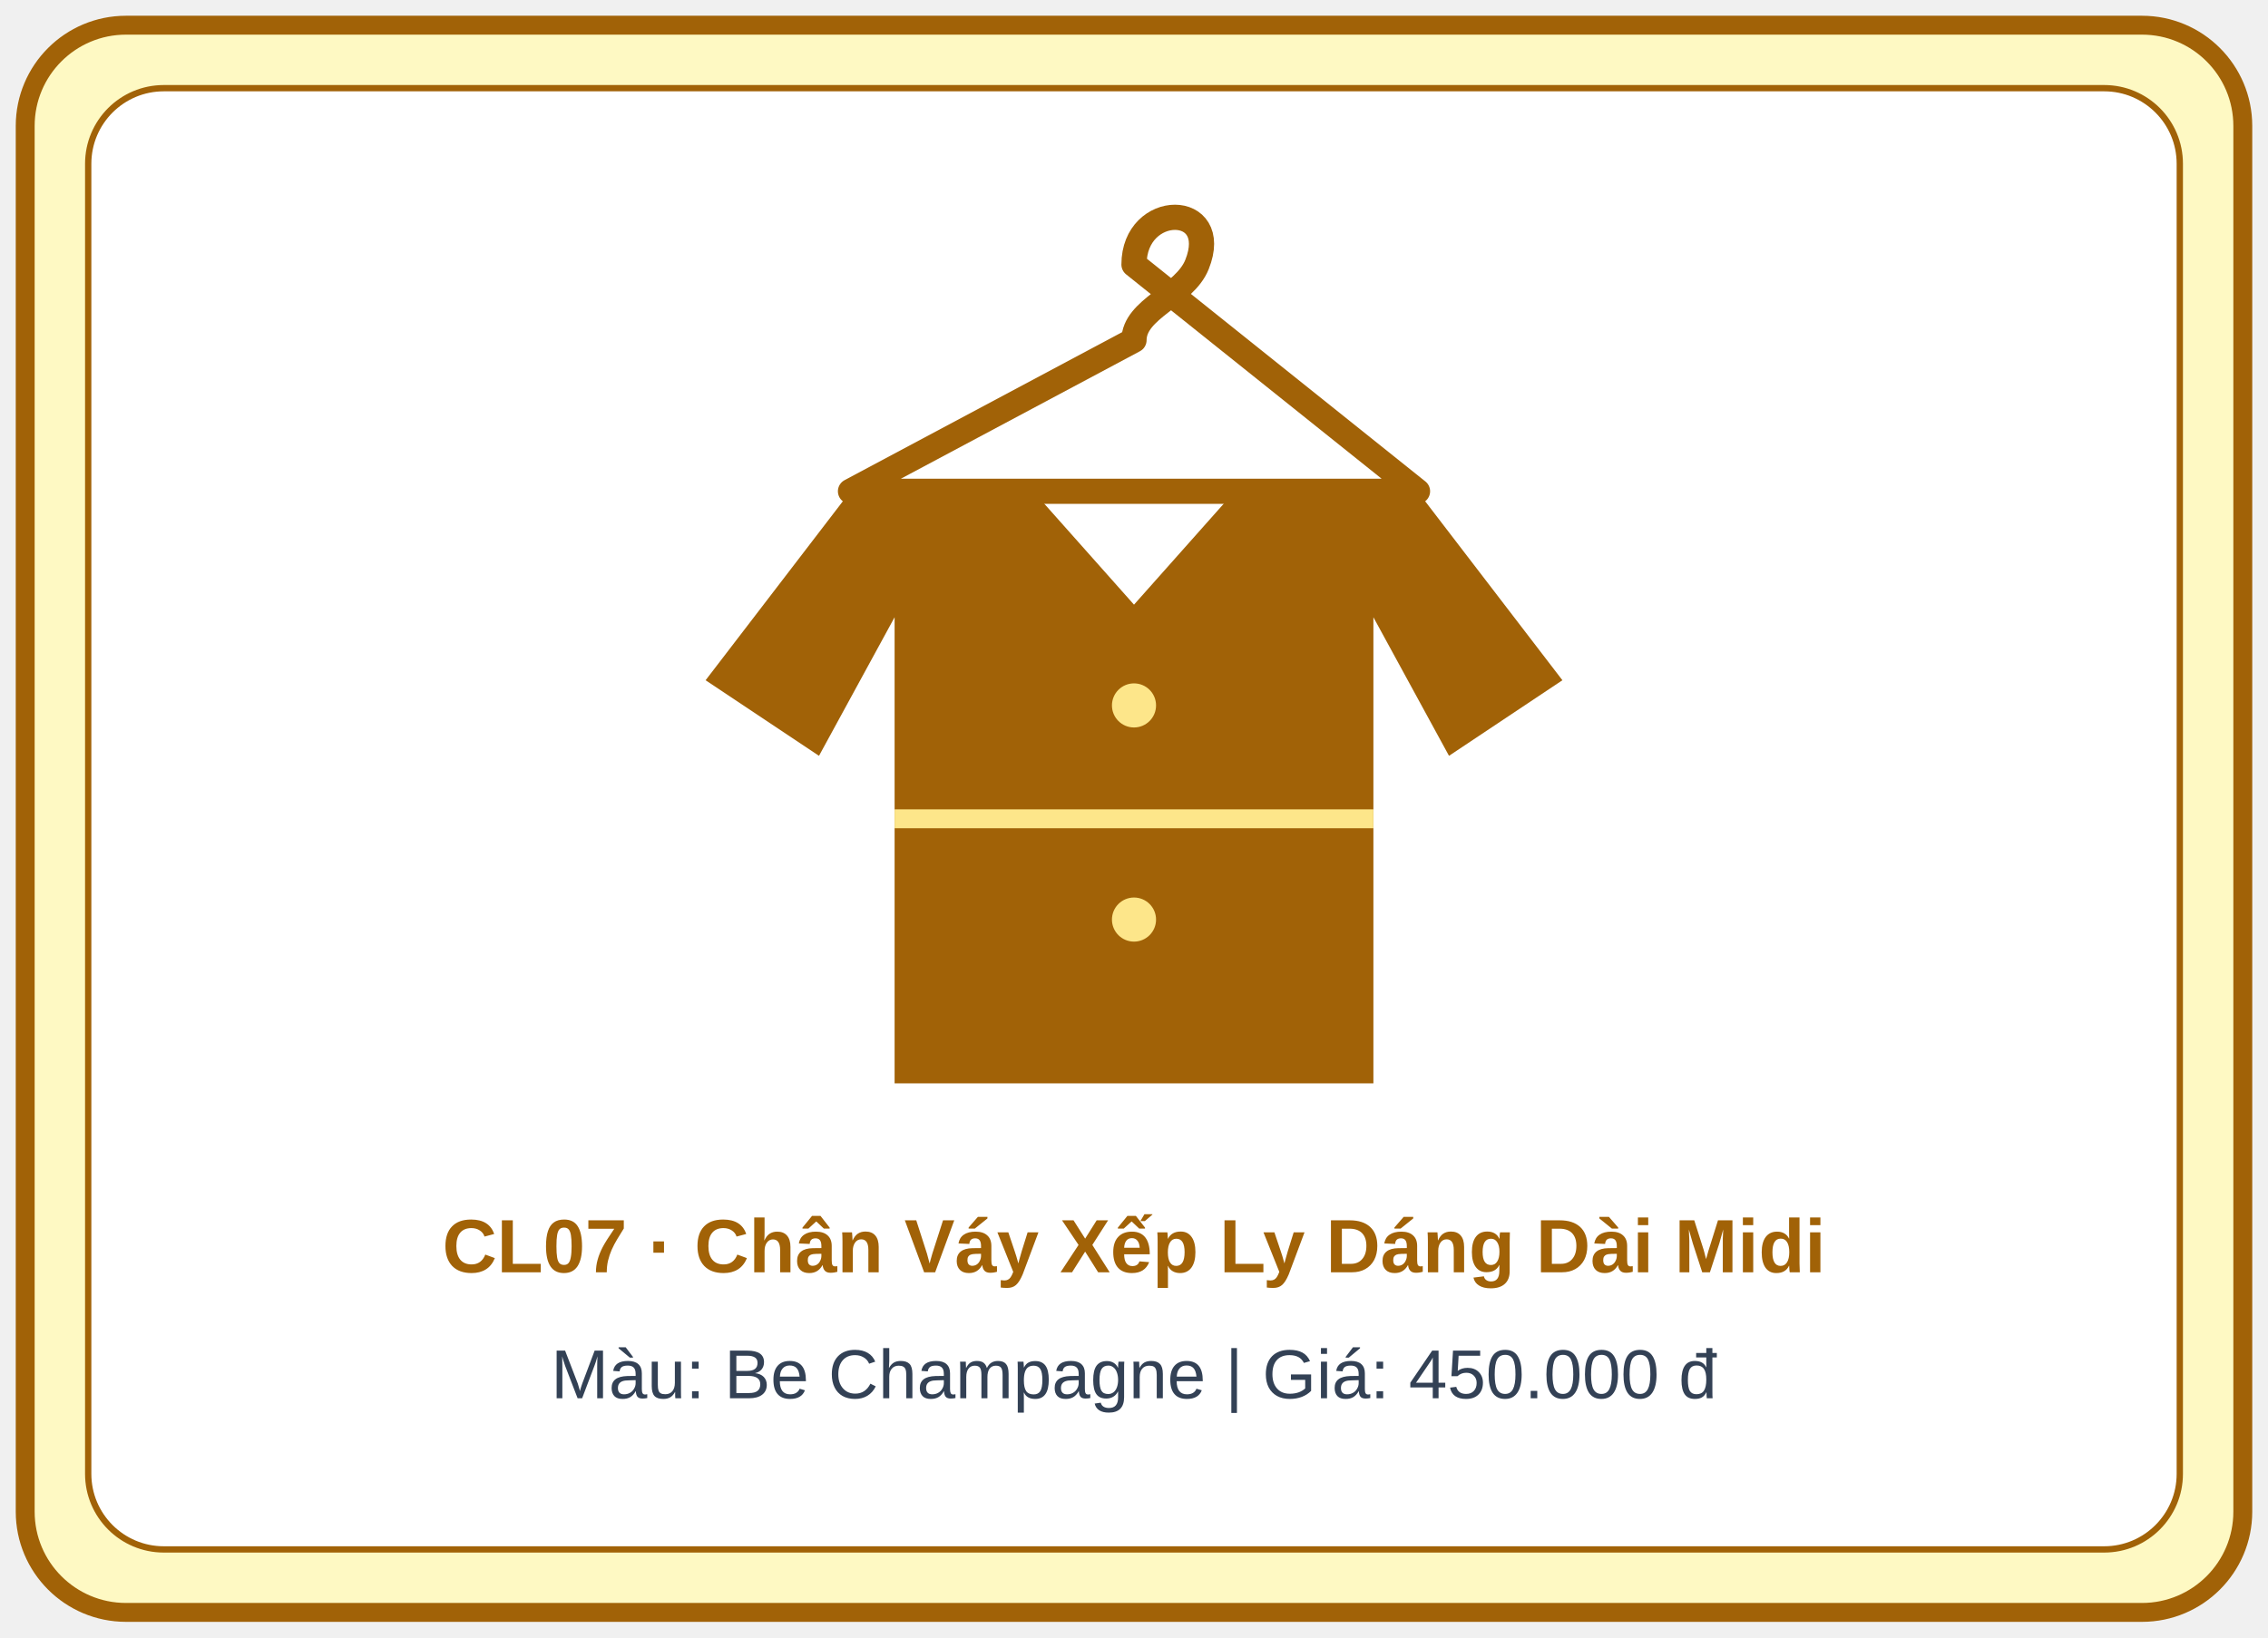
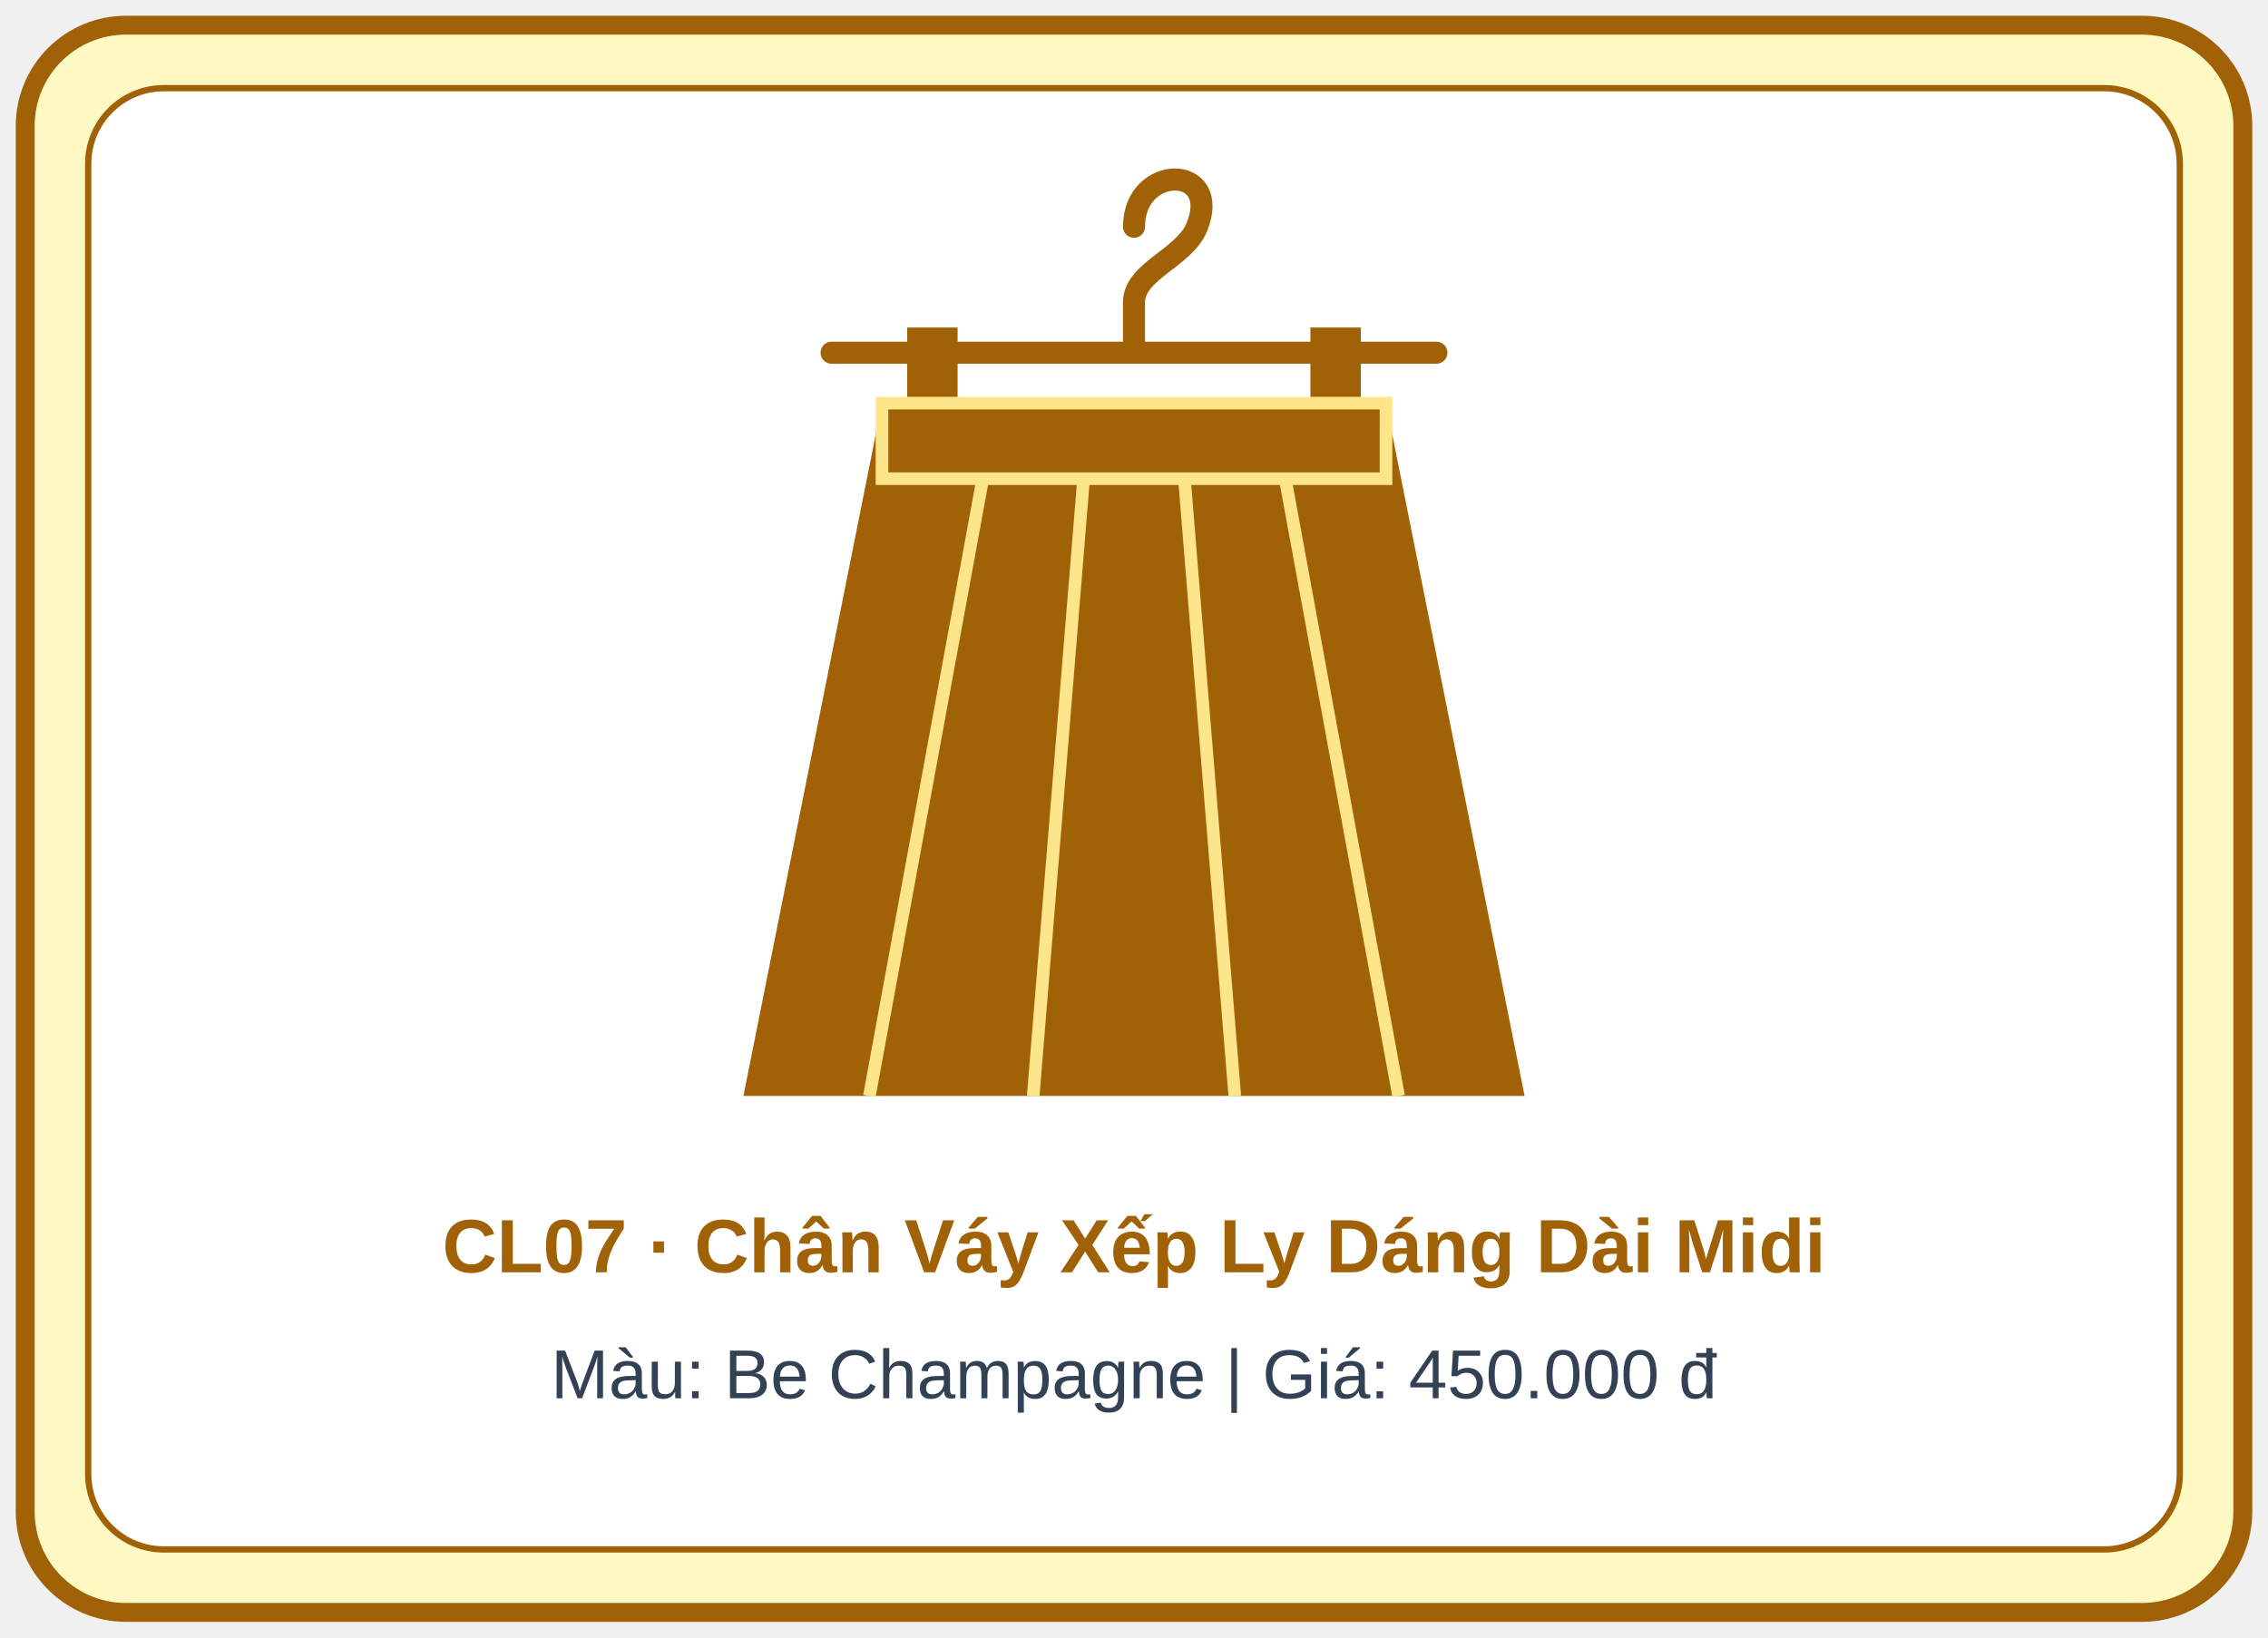
<svg xmlns="http://www.w3.org/2000/svg" width="360" height="260" viewBox="0 0 360 260">
  <rect x="4" y="4" width="352" height="252" rx="16" fill="#FEF9C3" stroke="#A16207" stroke-width="3" />
  <rect x="14" y="14" width="332" height="232" rx="12" fill="#FFFFFF" stroke="#A16207" stroke-width="1" />
-   <path d="M180 42 C180 32, 194 32, 190 42 C188 47, 180 49, 180 54 L135 78 L225 78 Z" fill="none" stroke="#A16207" stroke-width="4" stroke-linecap="round" stroke-linejoin="round" />
-   <path d="M135 78 L112 108 L130 120 L142 98 L142 172 L218 172 L218 98 L230 120 L248 108 L225 78 L196 78 L180 96 L164 78 Z" fill="#A16207" />
-   <line x1="142" y1="130" x2="218" y2="130" stroke="#FDE68A" stroke-width="3" />
-   <circle cx="180" cy="112" r="3.5" fill="#FDE68A" />
-   <circle cx="180" cy="146" r="3.5" fill="#FDE68A" />
+   <path d="M180 36 C180 26, 194 26, 190 36 C188 41, 180 43, 180 48 L180 56 M132 56 L228 56" fill="none" stroke="#A16207" stroke-width="3.5" stroke-linecap="round" />
+   <rect x="144" y="52" width="8" height="12" fill="#A16207" />
+   <rect x="208" y="52" width="8" height="12" fill="#A16207" />
+   <polygon points="140,64 220,64 242,174 118,174" fill="#A16207" />
+   <rect x="140" y="64" width="80" height="12" fill="#A16207" stroke="#FDE68A" stroke-width="2" />
+   <line x1="156" y1="76" x2="138" y2="174" stroke="#FDE68A" stroke-width="2" />
+   <line x1="172" y1="76" x2="164" y2="174" stroke="#FDE68A" stroke-width="2" />
+   <line x1="188" y1="76" x2="196" y2="174" stroke="#FDE68A" stroke-width="2" />
+   <line x1="204" y1="76" x2="222" y2="174" stroke="#FDE68A" stroke-width="2" />
  <text x="180" y="202" text-anchor="middle" font-family="Arial, sans-serif" font-size="12" font-weight="bold" fill="#A16207">CL07 · Chân Váy Xếp Ly Dáng Dài Midi</text>
  <text x="180" y="222" text-anchor="middle" font-family="Arial, sans-serif" font-size="11" fill="#334155">Màu: Be Champagne | Giá: 450.000 đ</text>
</svg>
